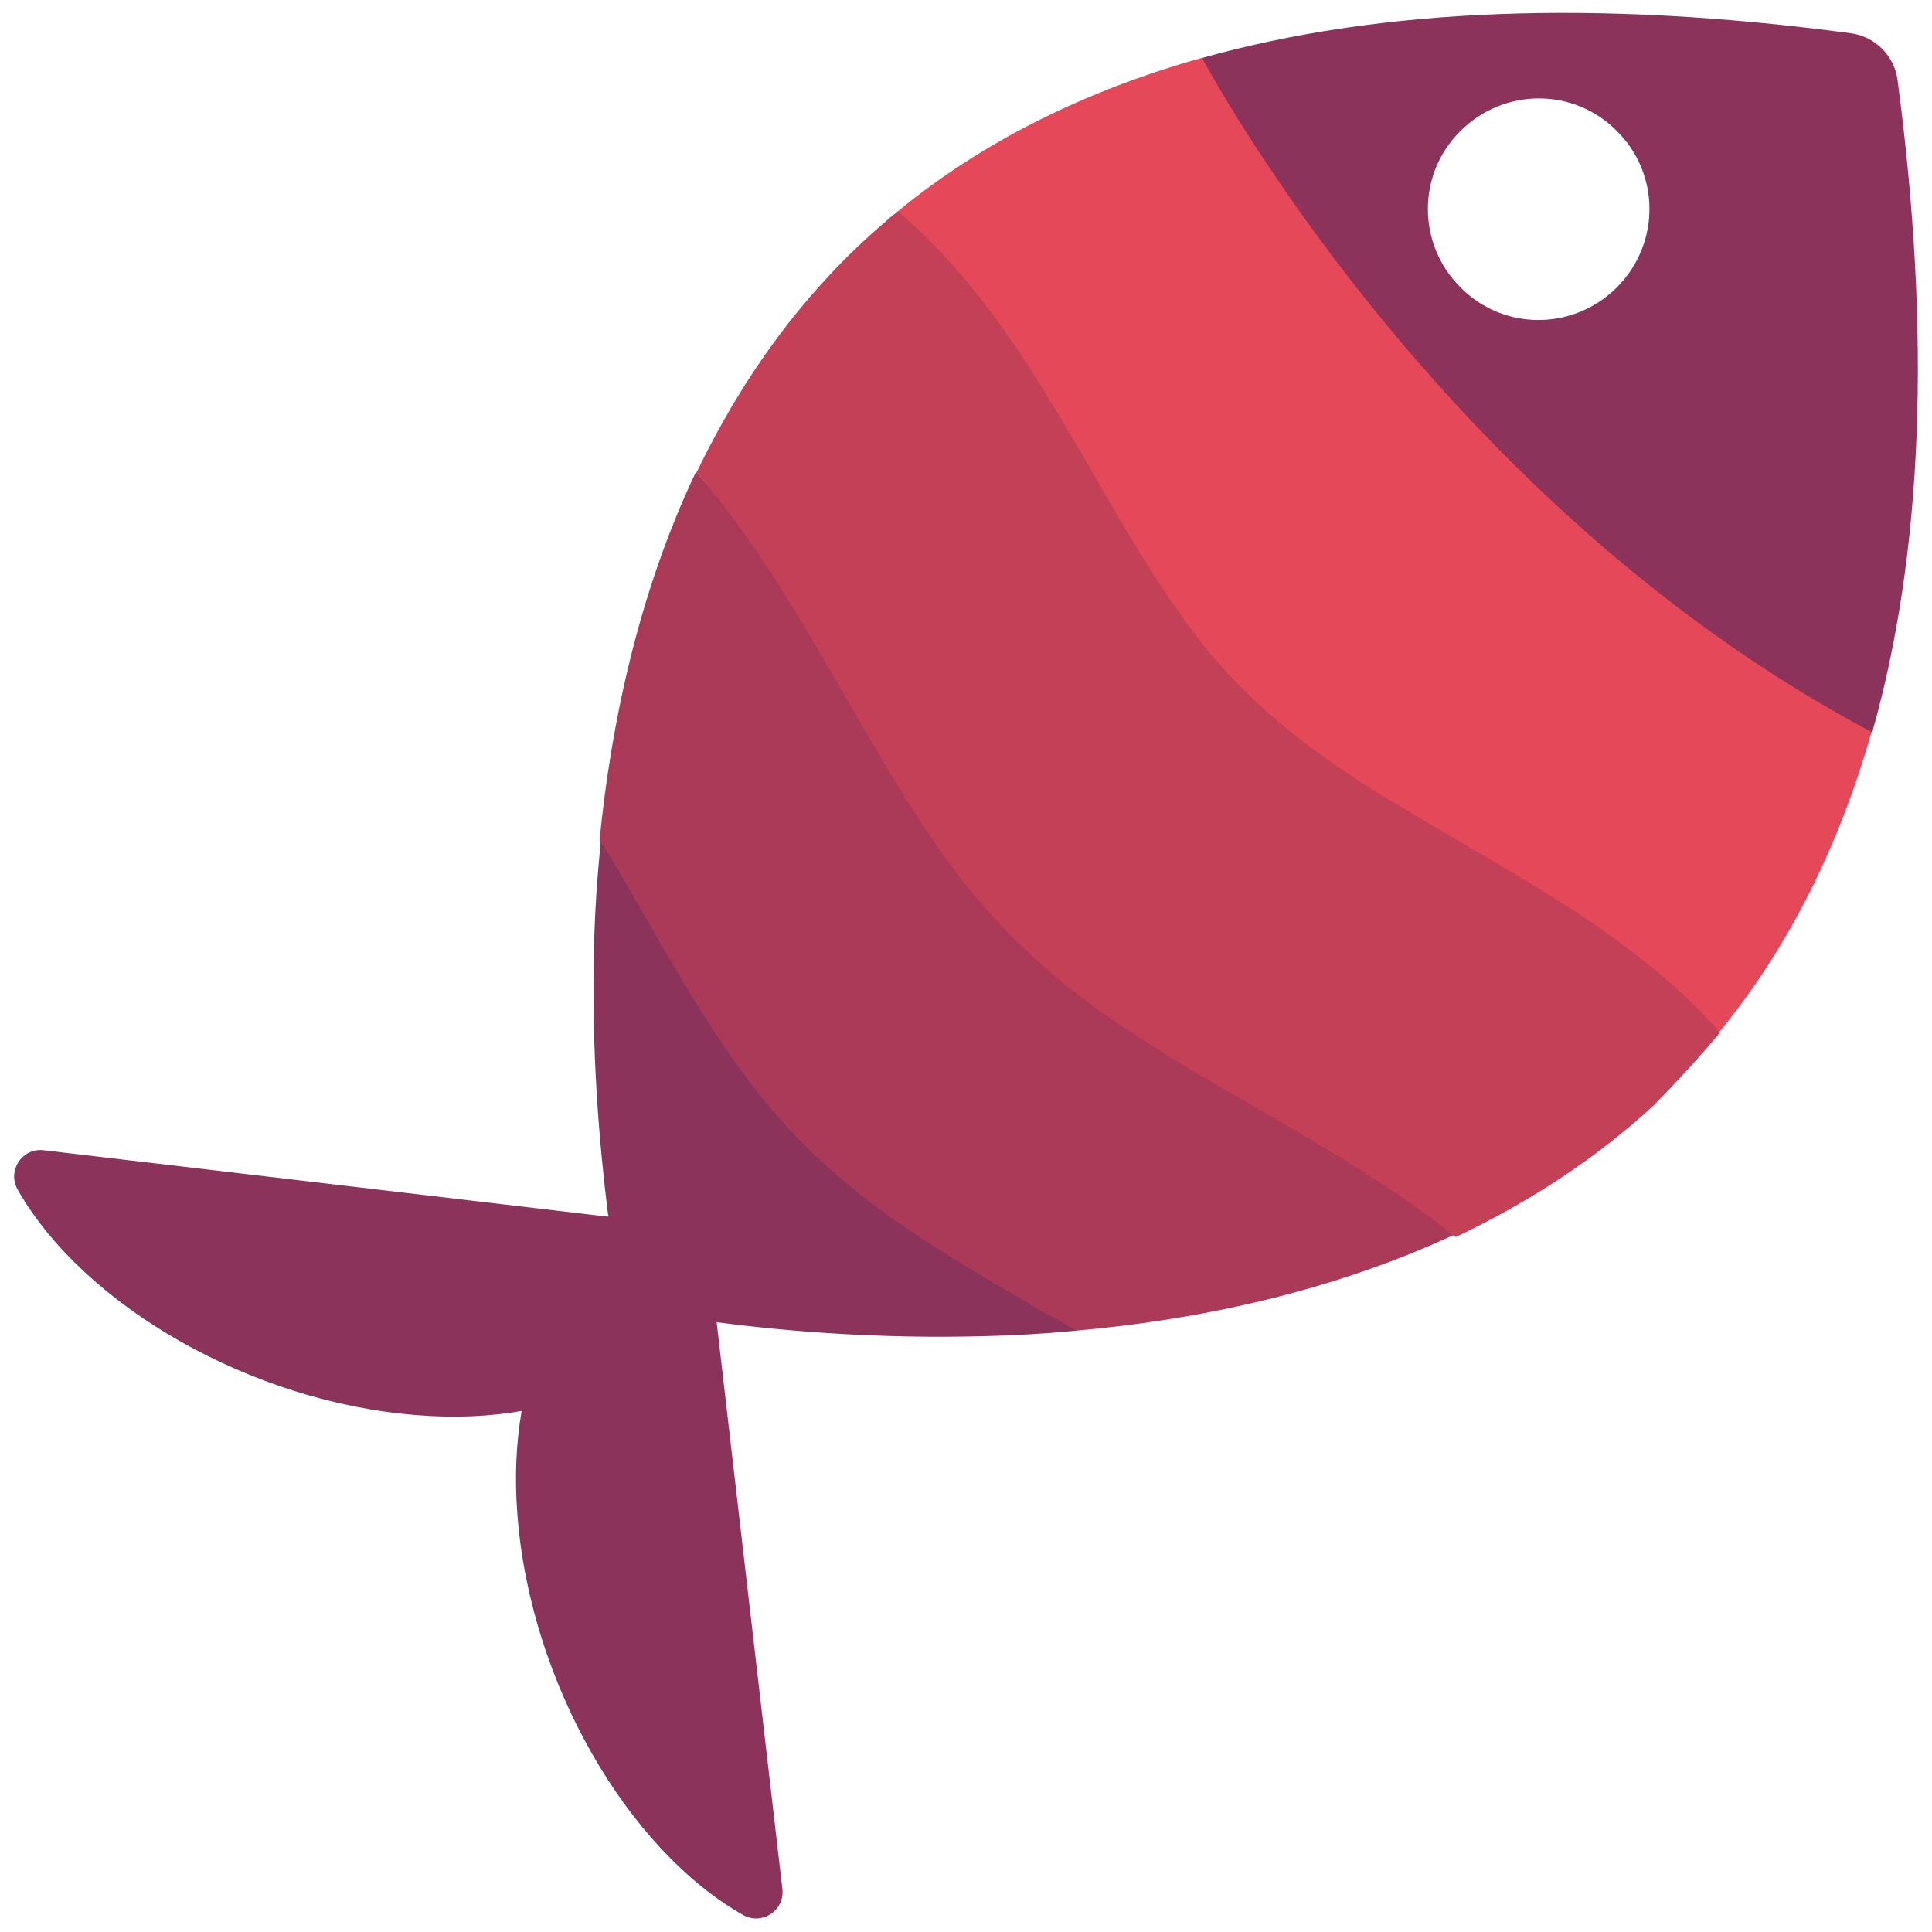
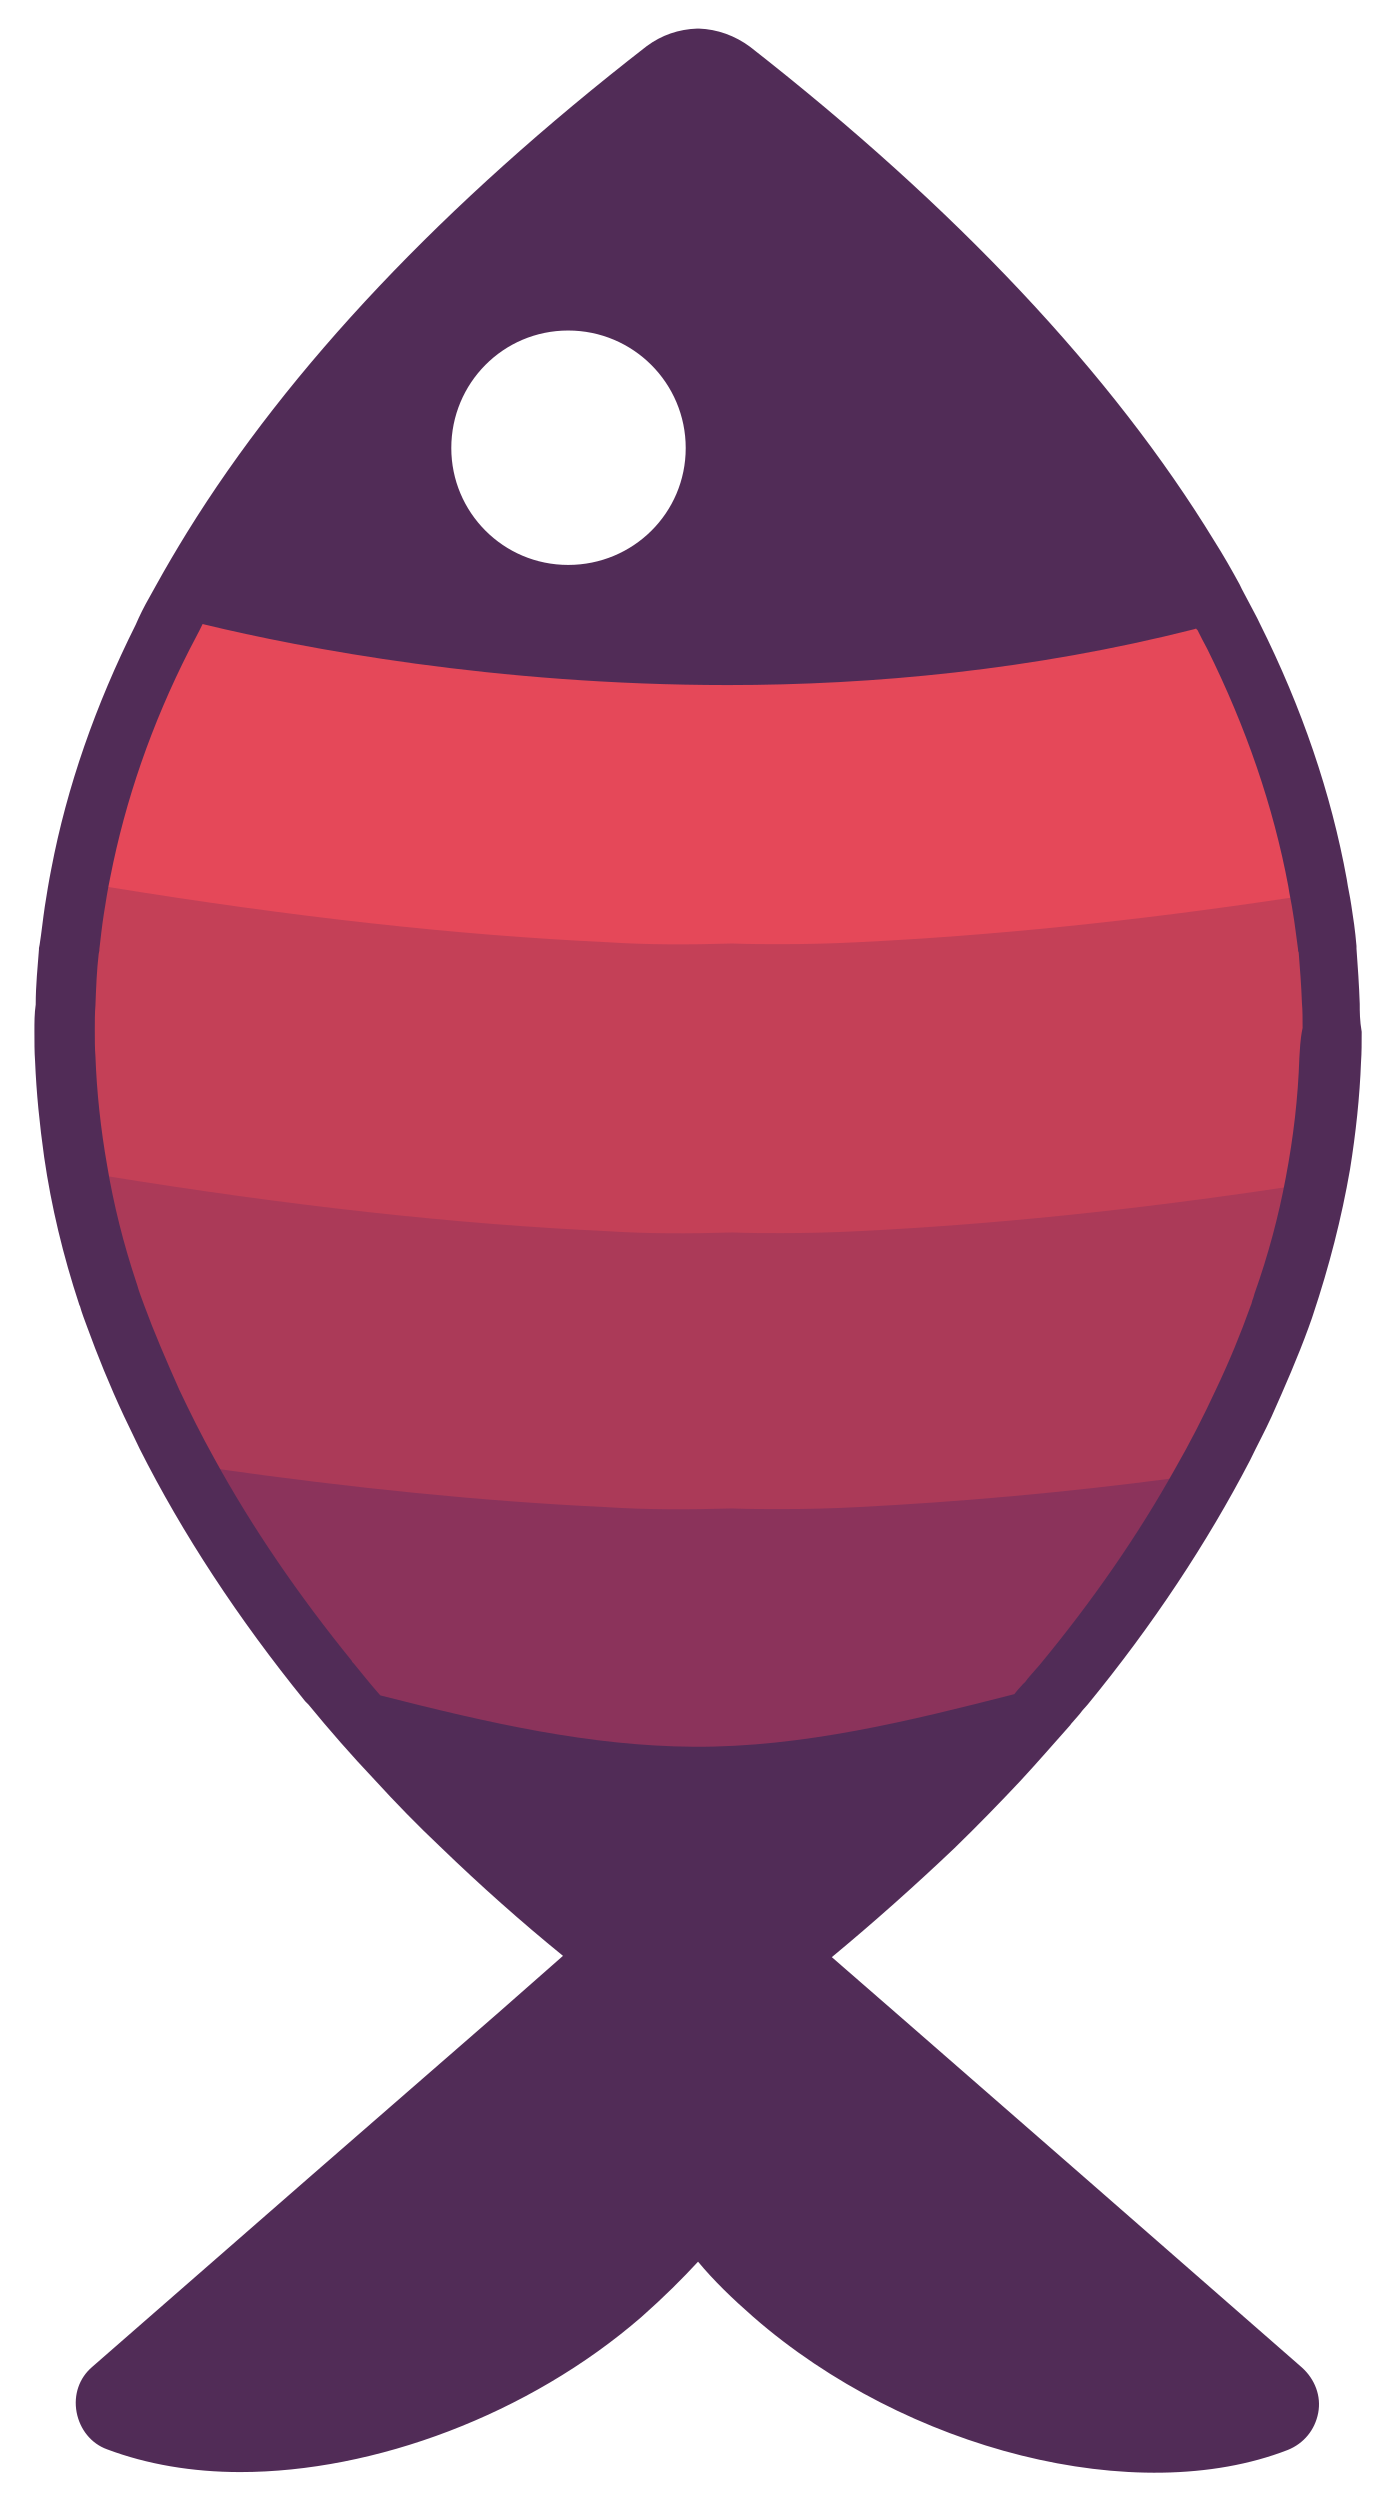
- <svg xmlns="http://www.w3.org/2000/svg" version="1.1" id="Layer_1" x="0px" y="0px" viewBox="0 0 320 320" style="enable-background:new 0 0 320 320;" xml:space="preserve">
+ <svg xmlns="http://www.w3.org/2000/svg" version="1.1" id="Layer_1" x="0px" y="0px" viewBox="0 0 215 385" style="enable-background:new 0 0 215 385;" xml:space="preserve">
  <style type="text/css">
- 	.st0{fill:none;}
+ 	.st0{fill:#8B335B;}
	.st1{fill:#AB3A58;}
	.st2{fill:#C44057;}
	.st3{fill:#E54859;}
- 	.st4{fill:#8B335B;}
+ 	.st4{fill:#512C57;}
</style>
  <g>
-     <path class="st0" d="M139.5,114.4c0.1,0.2,0.3,0.5,0.4,0.7C139.8,114.9,139.7,114.7,139.5,114.4c-1-1.7-2-3.4-3-5.2   c-0.3-0.4-0.5-0.9-0.8-1.3c0.3,0.4,0.5,0.9,0.8,1.3C137.5,111,138.5,112.7,139.5,114.4z" />
-     <path class="st0" d="M188.2,171.3c-1-0.7-2.1-1.3-3.1-2c-2.9-1.9-5.6-4-8.3-6.1c2.6,2.1,5.4,4.1,8.3,6.1   C186.2,170,187.2,170.7,188.2,171.3z" />
-     <path class="st1" d="M210.3,184.2c-1.7-1-2.4-3.1-4.1-4.1c-1.1-0.6-2-0.4-3.1-1c-0.6-0.4-1.4-0.7-2-1c-0.5-0.3-0.5-0.7-1-1   c-1.2-0.7-3.9-2.3-5.1-3.1c-1.7-1-2.4-1-4.1-2c-0.7-0.4-1.4-0.6-2-1c-1-0.7-2-2.4-3.1-3.1c-2.9-1.9-3.5-4-6.1-6.1   c-7.1-5.6-12.8-10.8-18.4-18.4c-6.8-9.2-14.8-18.9-20.4-28.6c-0.1-0.2,0.1,0.2,0,0c-1-1.7-2.1-3.4-3.1-5.1c-0.3-0.4,0.3-2.6,0-3.1   c-0.1-0.2,0.1,0.2,0,0c-5.8-9.9-14.7-19.4-22.5-28.5c0,0,0,0,0,0c0,0,0,0,0,0c-9.6,20.2-14.1,41.9-16,61.1c0.8,1.3,2,4.9,2.7,6.1   c0.4,0.6,0.7,4.5,1,5.1c1,1.7,0,2.4,1,4.1c5.6,9.6,10.6,20.4,17.3,29.6c7.5,10.1,13.2,16.5,23.5,23.5c1.6,1.1,4.5,2,6.1,3.1   c1.7,1,1.4,0,3.1,1c1.7,1,6.5,3.1,8.2,4.1c1.7,1,4.4,1.1,6.1,2c1.7,1,3.4,1.1,5.1,2c1.1,0.6,3.7,0,4.8,0.6   c19.5-1.7,41.8-6.2,62.7-15.9c-8-6.3-16.1-12.4-24.6-17.3C214.7,186.3,212,185.2,210.3,184.2z" />
-     <path class="st2" d="M284.9,171c-9.3-12.3-22.2-23.3-34.8-30.6c-1.5-0.9-2.5,0.9-4.1,0c-1.5-0.9-4.6-2.2-6.1-3.1   c-1.5-0.9-2.5-2.1-4.1-3.1c-1.5-0.9-2.5-1.1-4.1-2c-1.5-0.9-2.6-3.1-4.1-4.1c-1.5-1-0.5-2.1-2-3.1c-9.5-6.4-18.6-12.1-25.5-21.4   c-6.2-8.4-13.2-16.6-18.4-25.5c-0.9-1.5-1.1-5.6-2-7.1c-0.3-0.6,0.3,0.6,0,0c-7.4-12.7-16.7-26.8-29.6-35.7c-0.2-0.1-1,0-1.2-0.2   c-0.1-0.1-0.1-0.1-0.2-0.1c-0.8,0.7-1.2,0.9-1.8,1.5c-3.5,3-6.8,6.1-9.9,9.5c-9.1,9.8-16.1,20.8-21.6,32.2   c7.8,9.1,14.2,19.3,20,29.2c0.1,0.2,0.2,0.4,0.3,0.6c0.3,0.4,0.5,0.9,0.8,1.3c1,1.7,2,3.4,3,5.2c0.1,0.2,0.3,0.5,0.4,0.7   c5.6,9.6,11.2,19.5,18,28.7c5.6,7.5,11.9,13.8,18.9,19.5c2.7,2.1,5.4,4.1,8.3,6.1c1,0.7,2,1.3,3.1,2c0.7,0.4,1.3,0.9,2,1.3   c1.7,1.1,3.4,2.1,5.1,3.2c1.2,0.7,2.4,1.5,3.7,2.2c0.5,0.3,1,0.6,1.5,0.9c0.6,0.4,1.2,0.7,1.9,1.1c1.1,0.6,2.2,1.3,3.3,1.9   c1.7,1,3.4,2,5.2,3c1.7,1,3.4,2,5.1,3c8.5,5,17.1,10.4,25.1,16.8c0,0,0,0,0,0c0,0,0,0,0,0c11.6-5.5,22.8-12.6,32.8-21.8   C277.8,179.1,281.5,175.1,284.9,171z" />
-     <path class="st2" d="M176.9,163.2c-7.1-5.6-13.4-11.9-18.9-19.5c-6.8-9.2-12.4-19-18-28.7c5.6,9.7,11.2,19.5,18,28.7   C163.5,151.3,169.8,157.6,176.9,163.2z" />
-     <path class="st2" d="M195.3,175.8c1.2,0.7,2.4,1.5,3.7,2.2C197.7,177.2,196.5,176.5,195.3,175.8c-1.7-1-3.4-2.1-5.1-3.2   c-0.7-0.4-1.3-0.9-2-1.3c0.7,0.4,1.3,0.9,2,1.3C191.9,173.7,193.6,174.7,195.3,175.8z" />
-     <path class="st2" d="M135.4,107.4c0.1,0.2,0.2,0.4,0.3,0.6C135.7,107.8,135.6,107.6,135.4,107.4c-5.8-9.9-12.3-20.1-20-29.2   c0,0,0,0,0,0C123.2,87.3,129.7,97.5,135.4,107.4z" />
-     <path class="st3" d="M177,71.5c0.3,0.6,0.7,1.1,1,1.7c0.9,1.5,1.8,3.1,2.7,4.6c5.1,8.9,10.3,17.9,16.5,26.3   c6.9,9.3,15,16.5,24.4,22.9c1.5,1,3,2,4.5,3c1.5,1,3,1.9,4.6,2.8c1.5,0.9,3.1,1.9,4.6,2.8c1.5,0.9,3.1,1.8,4.6,2.7   c1.5,0.9,3.1,1.8,4.6,2.7c1.5,0.9,3.1,1.8,4.6,2.7c12.6,7.4,25.7,15.9,35.7,27.2c11.3-13.8,19.7-30.4,25.2-49.7   C246,74,216.4,23,199,9.6c-19.5,5.5-36.3,13.9-50.3,25.4c0.2,0.2,0.5,0.5,0.7,0.6C161,45.6,169.6,58.9,177,71.5z" />
-     <path class="st3" d="M149.4,35.5c-0.2-0.1-0.5-0.4-0.7-0.6c0.1,0.1,0.1,0.1,0.2,0.1C149.1,35.2,149.3,35.4,149.4,35.5z" />
-     <path class="st4" d="M314.3,13.3c-0.5-4.1-3.8-7.3-7.8-7.8c-42-5.6-77.8-4.2-107.4,4.1c3.8,7,41.9,75.1,111,111.7   C318.5,91.6,319.9,55.5,314.3,13.3z M267.8,47.6c-7.2,7.2-18.8,7.2-25.9,0c-7.2-7.2-7.2-18.8,0-25.9c7.2-7.2,18.8-7.2,25.9,0   C275,28.8,275,40.4,267.8,47.6z" />
-     <path class="st4" d="M170.1,215.7c-1.7-1-3.4-2-5-2.9c-1.7-1-3.3-2-5-3c-1.7-1-3.3-2-5-3.1c-1.6-1-3.3-2.1-4.9-3.2   c-10.3-7-19-14.8-26.5-24.9c-6.8-9.1-12.4-19-17.9-28.6c-1-1.7-1.9-3.4-2.9-5c-0.3-0.6-0.7-1.2-1.1-1.8c-0.7-1.3-1.5-2.5-2.3-3.8   c-0.6,6.1-1,11.9-1.1,17.3c-0.5,17.4,0.9,33.1,2.3,44.4c0,0,0.1,0.2,0.1,0.3c0,0,0,0,0,0.1l-0.2,0l-0.1,0L7.1,190.5   c-3.5-0.3-5.9,3.4-4.2,6.5c10.9,19.2,38.6,35.3,66.3,37.4c6.3,0.5,12,0.2,17.2-0.7c-0.9,5.2-1.2,11-0.7,17.2   c2.1,27.7,18.2,55.4,37.4,66.3c3.1,1.7,6.8-0.7,6.5-4.2l-10.9-94c11.4,1.5,27.1,2.8,44.6,2.3c4.7-0.1,9.8-0.4,15-0.9   c-1.1-0.6-2.2-1.3-3.3-1.9C173.4,217.7,171.7,216.7,170.1,215.7z" />
+     <g>
+       <g>
+         <path class="st0" d="M183.7,224.4l-1.4,2.5c-5.7,10.3-12.8,20.5-20.9,30.4l-0.8,1c-0.5,0.6-1,1.1-1.4,1.7l-0.1,0.1     c-0.1,0.1-0.2,0.2-0.2,0.2l-0.1,0.1c-1.1,1.2-2.2,2.5-3.2,3.8l-0.3,0.3l-1.9,0.5c-2.6,0.6-5,1.2-7.3,1.7c-2.5,0.6-5,1.1-7.4,1.6     c-10,2-19.3,2.9-28.3,2.9c-6.3,0-12.5-0.5-18.8-1.4c-10.7-1.6-21.1-4.2-33.2-7.4l-0.5-0.2l-0.3-0.3c-1.5-1.7-2.8-3.2-4-4.7     l-0.3-0.3c-8.5-10.3-15.7-20.9-21.5-31.6l-1.4-2.6l2.9,0.4c21.8,3.1,41.6,5.1,60.5,6c6.1,0.3,12.3,0.4,19.1,0.2     c6.9,0.2,13.1,0.2,19.2-0.2c15.6-0.8,31.5-2.2,48.9-4.4L183.7,224.4z" />
+       </g>
+       <g>
+         <path class="st1" d="M199.8,179.6l-0.4,2c-1.1,6-2.8,12-4.8,18l-0.2,0.7c-0.2,0.4-0.2,0.8-0.4,1.2c-1.5,4.2-3.3,8.7-5.4,13.1     c-1.9,4-4,8.2-6.3,12.3l-0.4,0.6l-0.8,0.1c-17.4,2.3-33.5,3.7-49.1,4.5c-3.9,0.2-7.7,0.3-11.8,0.3c-2.4,0-4.9,0-7.5-0.1     c-6.8,0.2-13.1,0.2-19.3-0.2c-19-0.9-38.9-2.9-60.7-6l-0.7-0.1l-0.4-0.6c-2-3.6-3.8-7.1-5.4-10.7c-2-4.5-3.9-9-5.4-13.1     c-0.4-1.1-0.8-2.1-1.1-3.2c0-0.1-0.1-0.2-0.1-0.2c-2-6-3.6-12.2-4.6-18.2l-0.4-2l2,0.3c28.3,4.6,53.4,7.3,76.8,8.5     c6.1,0.3,12.3,0.4,19.1,0.2c6.9,0.2,13.1,0.2,19.2-0.2c20.4-1,41.9-3.2,65.8-6.7L199.8,179.6z" />
+       </g>
+       <g>
+         <path class="st2" d="M201.7,158.6c0,1.6,0,3-0.1,4.3c-0.2,6.1-1,12.4-2.2,18.7l-0.2,1l-1,0.2c-23.9,3.6-45.6,5.8-66.1,6.8     c-3.9,0.2-7.7,0.3-11.8,0.3c-2.4,0-4.9,0-7.5-0.1c-6.8,0.2-13.1,0.2-19.3-0.2c-23.6-1.1-48.8-3.9-77.2-8.5l-1-0.2l-0.2-1     c-1.1-5.7-1.7-11.4-1.9-17c-0.1-1.3-0.1-2.6-0.1-4.3c0-1.2,0-2.5,0.1-3.8c0.1-2.8,0.2-5.4,0.5-7.9l0.1-0.6     c0.2-1.7,0.4-3.6,0.7-5.6c0.3-1.8,0.6-3.8,1-5.7l0.3-1.4l1.4,0.2c28.1,4.5,53.1,7.3,76.5,8.4c6,0.3,12.3,0.4,19.1,0.2     c6.9,0.2,13.1,0.2,19.2-0.2c20.5-1,42.1-3.2,66-6.8l1.4-0.2l0.2,1.4c0.3,1.5,0.5,2.8,0.7,4c0.2,1.7,0.5,3.6,0.8,5.8     c0,0.2,0,0.3,0.1,0.4c0.2,2.5,0.4,5.2,0.5,7.9C201.6,156,201.7,157.3,201.7,158.6z" />
+       </g>
+       <g>
+         <path class="st3" d="M199.9,138.1l-1.5,0.2c-24,3.6-45.7,5.8-66.3,6.8c-3.9,0.2-7.7,0.3-11.8,0.3c-2.4,0-4.9,0-7.5-0.1     c-6.8,0.2-13.1,0.2-19.3-0.2c-23.4-1.1-48.5-3.9-76.8-8.5l-1.5-0.2l0.3-1.4c2.3-11.8,6.5-23.7,12.3-35.4c0.7-1.4,1.4-2.6,2-3.9     l1.2-2.3l1.1,0.2c24,5.7,86.8,17.1,150.8,0.7l1.1-0.3l0.5,1c0.3,0.5,0.5,1.1,0.8,1.6c0.5,1,1.1,2,1.5,3c6,12.2,10.3,24.6,12.6,37     L199.9,138.1z" />
+       </g>
+     </g>
+     <g>
+       <path class="st4" d="M209.4,154.6c-0.1-2.9-0.3-5.8-0.5-8.5c0-0.1,0-0.1,0-0.2s0-0.1,0-0.2c-0.2-2.4-0.5-4.4-0.8-6.3    c-0.2-1.4-0.5-2.6-0.7-4c-2.4-13.2-6.9-26.4-13.4-39.4c-0.5-1.1-1.1-2.1-1.6-3.1c-0.5-1-1.1-2-1.5-2.9c-1.2-2.2-2.5-4.5-3.9-6.7    C171.3,57.6,147.2,32,115.5,7.2c-2.3-1.7-5-2.7-7.9-2.8h-0.2c-2.9,0.1-5.5,1-7.8,2.7C68.3,31.4,44.5,56.6,28.8,82    c-1.6,2.6-3.2,5.3-4.8,8.2l-1,1.8c-0.8,1.4-1.5,2.8-2.1,4.2c-6.2,12.4-10.6,25-13,37.6c-0.4,2-0.7,3.9-1,5.8c-0.3,2-0.5,4-0.8,5.9    l-0.1,0.5c0,0.1,0,0.1,0,0.2c-0.2,2.7-0.5,5.5-0.5,8.5c-0.2,1.4-0.2,2.7-0.2,4.1c0,1.7,0,3.2,0.1,4.6c0.2,4.9,0.7,9.8,1.4,14.8    c1.1,7.6,2.9,15.1,5.4,22.7c0,0.1,0.1,0.2,0.1,0.2c0.3,1.1,0.7,2.1,1.1,3.2c1.6,4.4,3.5,9.1,5.7,13.8c0.8,1.7,1.6,3.3,2.4,5    c6.6,13.1,15.2,26.2,25.5,38.9l0.2,0.2c0.1,0.1,0.2,0.2,0.2,0.2l0.1,0.1c3.2,3.9,6.6,7.8,10.2,11.6c3.2,3.5,6.6,7,10.1,10.3    c6.1,5.9,12.5,11.6,18.9,16.8l-10,8.8l-28.6,24.9l-33.9,29.6c-2,1.7-2.9,4.3-2.4,7c0.5,2.6,2.2,4.8,4.7,5.7    c6.1,2.3,13.1,3.5,20.5,3.5c20.6,0,44.4-8.8,61.8-23.9c3.5-3.1,6.3-5.9,8.7-8.5c2.4,2.9,5.3,5.7,8.5,8.5    c23.6,20.6,59.1,29.5,82.3,20.5c2.5-1,4.2-3.1,4.7-5.7c0.5-2.6-0.5-5.2-2.5-7l-32.6-28.5l-29-25.3l-10.8-9.4    c6.4-5.3,12.8-11,18.9-16.8c3.6-3.5,7-7,10.1-10.3c2.6-2.8,5.1-5.7,7.6-8.5c0.2-0.2,0.2-0.3,0.4-0.5c0.5-0.6,1.1-1.2,1.6-1.9    l0.8-0.9c10-12.2,18.4-24.9,25-37.6c1.1-2.3,2.3-4.5,3.3-6.7c2.1-4.7,4.1-9.3,5.7-13.7c0.2-0.5,0.3-0.9,0.5-1.4l0.2-0.6    c2.5-7.5,4.4-14.9,5.7-22.4c0.9-5.6,1.5-11.2,1.7-16.6c0.1-1.4,0.1-2.9,0.1-4.6C209.4,157.2,209.4,155.8,209.4,154.6z M87.5,50.9    c10,0,18.1,8.1,18.1,18.1S97.5,87,87.5,87S69.5,78.9,69.5,69C69.5,59,77.5,50.9,87.5,50.9z M200.1,162.9    c-0.2,6.1-0.9,12.2-2.1,18.5c-1.1,5.9-2.7,11.9-4.8,17.8l-0.2,0.7c-0.2,0.4-0.2,0.8-0.4,1.2c-1.5,4.2-3.3,8.6-5.4,13    c-1.9,4.1-4,8.2-6.3,12.2c-5.7,10.2-12.7,20.3-20.8,30.1l-0.7,0.8c-0.5,0.6-1.1,1.2-1.5,1.8l-0.1,0.1c-0.1,0.1-0.2,0.2-0.2,0.2    c-0.1,0-0.1,0.1-0.1,0.1c-0.5,0.5-0.9,1-1.3,1.5c-16,4.1-32.6,8.2-49.3,8.1c-16-0.1-31.4-3.6-48.3-7.9c-0.1-0.1-0.1-0.1-0.2-0.2    c-1.4-1.6-2.6-3.1-3.9-4.7l-0.2-0.2c-0.1-0.1-0.1-0.1-0.1-0.2C46,245.7,38.8,235.2,33,224.6c-2-3.6-3.7-7-5.4-10.6    c-2-4.5-3.9-8.9-5.4-13c-0.4-1.1-0.8-2.1-1.1-3.2c0-0.1-0.1-0.2-0.1-0.3c-2-6-3.5-12-4.5-18c-1-5.7-1.6-11.3-1.8-16.8    c-0.1-1.2-0.1-2.6-0.1-4.2c0-1.2,0-2.5,0.1-3.7c0.1-2.7,0.2-5.4,0.5-7.9l0.1-0.5c0-0.1,0-0.1,0-0.2c0.2-1.7,0.4-3.6,0.7-5.5    c0.3-1.9,0.6-3.8,1-5.7c2.3-11.7,6.3-23.4,12.2-35c0.7-1.4,1.4-2.6,2-3.9l0.4,0.1c14.9,3.6,44.6,9.3,80.5,9.3    c22.3,0,46.9-2.3,71.8-8.6l0.3-0.1c0.1,0.1,0.1,0.2,0.2,0.2c0.5,1,1,2,1.5,2.9c6,12.1,10.2,24.3,12.5,36.6c0.2,1.4,0.5,2.6,0.7,4    c0.3,1.7,0.5,3.6,0.8,5.7c0,0.2,0,0.3,0.1,0.5c0.2,2.5,0.4,5.1,0.5,7.8c0.1,1.1,0.1,2.5,0.1,3.8    C200.2,160.2,200.2,161.6,200.1,162.9z" />
+     </g>
  </g>
</svg>
